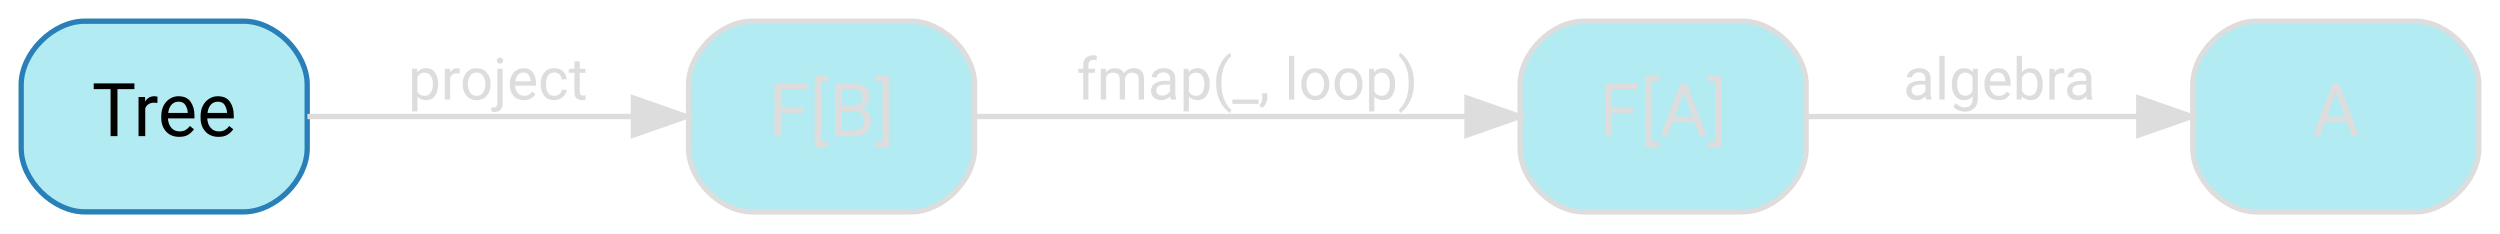
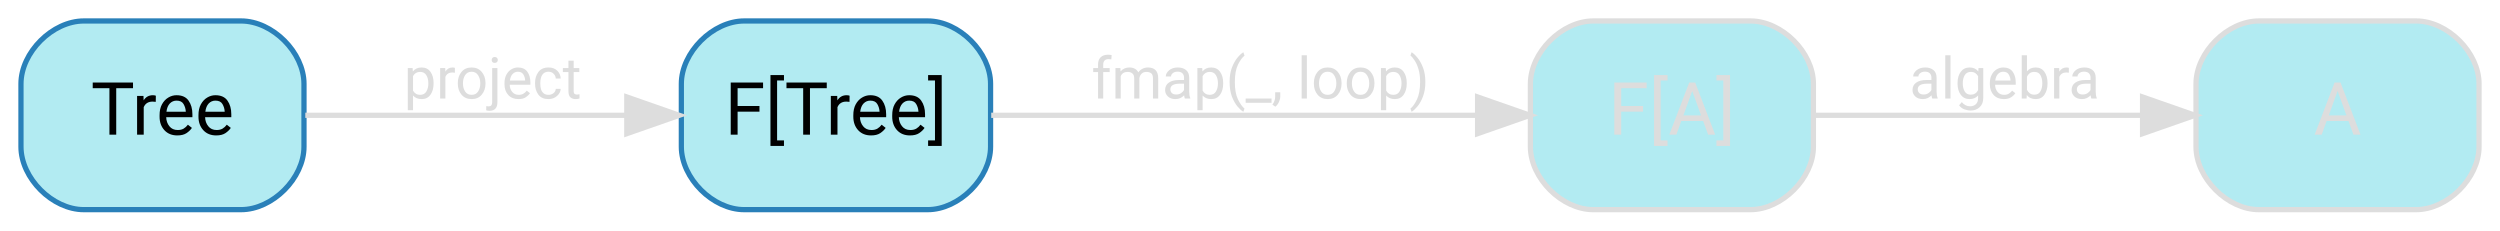
- <svg xmlns="http://www.w3.org/2000/svg" width="472pt" height="44pt" viewBox="0.00 0.00 472.00 44.00">
+ <svg xmlns="http://www.w3.org/2000/svg" width="477pt" height="44pt" viewBox="0.00 0.00 477.00 44.00">
  <g id="graph0" class="graph" transform="scale(1 1) rotate(0) translate(4 40)">
    <g id="node1" class="node">
-       <path fill="#b2ebf2" stroke="#dddddd" d="M168,-36C168,-36 138,-36 138,-36 132,-36 126,-30 126,-24 126,-24 126,-12 126,-12 126,-6 132,0 138,0 138,0 168,0 168,0 174,0 180,-6 180,-12 180,-12 180,-24 180,-24 180,-30 174,-36 168,-36" />
-       <text text-anchor="middle" x="153" y="-14.3" font-family="Segoe UI,Roboto,Helvetica,Arial,sans-serif" font-size="14.00" fill="#dddddd">F[B]</text>
+       <path fill="#b2ebf2" stroke="#2980b9" d="M173,-36C173,-36 138,-36 138,-36 132,-36 126,-30 126,-24 126,-24 126,-12 126,-12 126,-6 132,0 138,0 138,0 173,0 173,0 179,0 185,-6 185,-12 185,-12 185,-24 185,-24 185,-30 179,-36 173,-36" />
+       <text text-anchor="middle" x="155.5" y="-14.3" font-family="Segoe UI,Roboto,Helvetica,Arial,sans-serif" font-size="14.00" fill="#000000">F[Tree]</text>
    </g>
    <g id="node2" class="node">
-       <path fill="#b2ebf2" stroke="#dddddd" d="M325,-36C325,-36 295,-36 295,-36 289,-36 283,-30 283,-24 283,-24 283,-12 283,-12 283,-6 289,0 295,0 295,0 325,0 325,0 331,0 337,-6 337,-12 337,-12 337,-24 337,-24 337,-30 331,-36 325,-36" />
-       <text text-anchor="middle" x="310" y="-14.3" font-family="Segoe UI,Roboto,Helvetica,Arial,sans-serif" font-size="14.00" fill="#dddddd">F[A]</text>
+       <path fill="#b2ebf2" stroke="#dddddd" d="M330,-36C330,-36 300,-36 300,-36 294,-36 288,-30 288,-24 288,-24 288,-12 288,-12 288,-6 294,0 300,0 300,0 330,0 330,0 336,0 342,-6 342,-12 342,-12 342,-24 342,-24 342,-30 336,-36 330,-36" />
+       <text text-anchor="middle" x="315" y="-14.3" font-family="Segoe UI,Roboto,Helvetica,Arial,sans-serif" font-size="14.00" fill="#dddddd">F[A]</text>
    </g>
    <g id="edge2" class="edge">
-       <path fill="none" stroke="#dddddd" d="M180.347,-18C205.899,-18 244.258,-18 272.629,-18" />
-       <polygon fill="#dddddd" stroke="#dddddd" points="272.966,-21.5 282.966,-18 272.966,-14.5 272.966,-21.5" />
-       <text text-anchor="middle" x="231.5" y="-21.2" font-family="Segoe UI,Roboto,Helvetica,Arial,sans-serif" font-size="11.00" fill="#dddddd">fmap(_, loop)</text>
+       <path fill="none" stroke="#dddddd" d="M185.127,-18C211.249,-18 249.437,-18 277.647,-18" />
+       <polygon fill="#dddddd" stroke="#dddddd" points="277.924,-21.5 287.924,-18 277.924,-14.5 277.924,-21.5" />
+       <text text-anchor="middle" x="236.5" y="-21.2" font-family="Segoe UI,Roboto,Helvetica,Arial,sans-serif" font-size="11.00" fill="#dddddd">fmap(_, loop)</text>
    </g>
    <g id="node4" class="node">
-       <path fill="#b2ebf2" stroke="#dddddd" d="M452,-36C452,-36 422,-36 422,-36 416,-36 410,-30 410,-24 410,-24 410,-12 410,-12 410,-6 416,0 422,0 422,0 452,0 452,0 458,0 464,-6 464,-12 464,-12 464,-24 464,-24 464,-30 458,-36 452,-36" />
-       <text text-anchor="middle" x="437" y="-14.3" font-family="Segoe UI,Roboto,Helvetica,Arial,sans-serif" font-size="14.00" fill="#dddddd">A</text>
+       <path fill="#b2ebf2" stroke="#dddddd" d="M457,-36C457,-36 427,-36 427,-36 421,-36 415,-30 415,-24 415,-24 415,-12 415,-12 415,-6 421,0 427,0 427,0 457,0 457,0 463,0 469,-6 469,-12 469,-12 469,-24 469,-24 469,-30 463,-36 457,-36" />
+       <text text-anchor="middle" x="442" y="-14.3" font-family="Segoe UI,Roboto,Helvetica,Arial,sans-serif" font-size="14.00" fill="#dddddd">A</text>
    </g>
    <g id="edge3" class="edge">
-       <path fill="none" stroke="#dddddd" d="M337.245,-18C355.492,-18 379.746,-18 399.769,-18" />
-       <polygon fill="#dddddd" stroke="#dddddd" points="399.8,-21.5 409.8,-18 399.8,-14.5 399.8,-21.5" />
-       <text text-anchor="middle" x="373.5" y="-21.2" font-family="Segoe UI,Roboto,Helvetica,Arial,sans-serif" font-size="11.00" fill="#dddddd">algebra</text>
+       <path fill="none" stroke="#dddddd" d="M342.245,-18C360.492,-18 384.746,-18 404.769,-18" />
+       <polygon fill="#dddddd" stroke="#dddddd" points="404.8,-21.5 414.8,-18 404.8,-14.5 404.8,-21.5" />
+       <text text-anchor="middle" x="378.5" y="-21.2" font-family="Segoe UI,Roboto,Helvetica,Arial,sans-serif" font-size="11.00" fill="#dddddd">algebra</text>
    </g>
    <g id="node3" class="node">
      <path fill="#b2ebf2" stroke="#2980b9" d="M42,-36C42,-36 12,-36 12,-36 6,-36 0,-30 0,-24 0,-24 0,-12 0,-12 0,-6 6,0 12,0 12,0 42,0 42,0 48,0 54,-6 54,-12 54,-12 54,-24 54,-24 54,-30 48,-36 42,-36" />
      <text text-anchor="middle" x="27" y="-14.3" font-family="Segoe UI,Roboto,Helvetica,Arial,sans-serif" font-size="14.00" fill="#000000">Tree</text>
    </g>
    <g id="edge1" class="edge">
-       <path fill="none" stroke="#dddddd" d="M54.03,-18C71.928,-18 95.651,-18 115.384,-18" />
-       <polygon fill="#dddddd" stroke="#dddddd" points="115.58,-21.5 125.58,-18 115.58,-14.5 115.58,-21.5" />
+       <path fill="none" stroke="#dddddd" d="M54.252,-18C72.069,-18 95.644,-18 115.562,-18" />
+       <polygon fill="#dddddd" stroke="#dddddd" points="115.595,-21.5 125.595,-18 115.595,-14.5 115.595,-21.5" />
      <text text-anchor="middle" x="90" y="-21.2" font-family="Segoe UI,Roboto,Helvetica,Arial,sans-serif" font-size="11.00" fill="#dddddd">project</text>
    </g>
  </g>
</svg>
